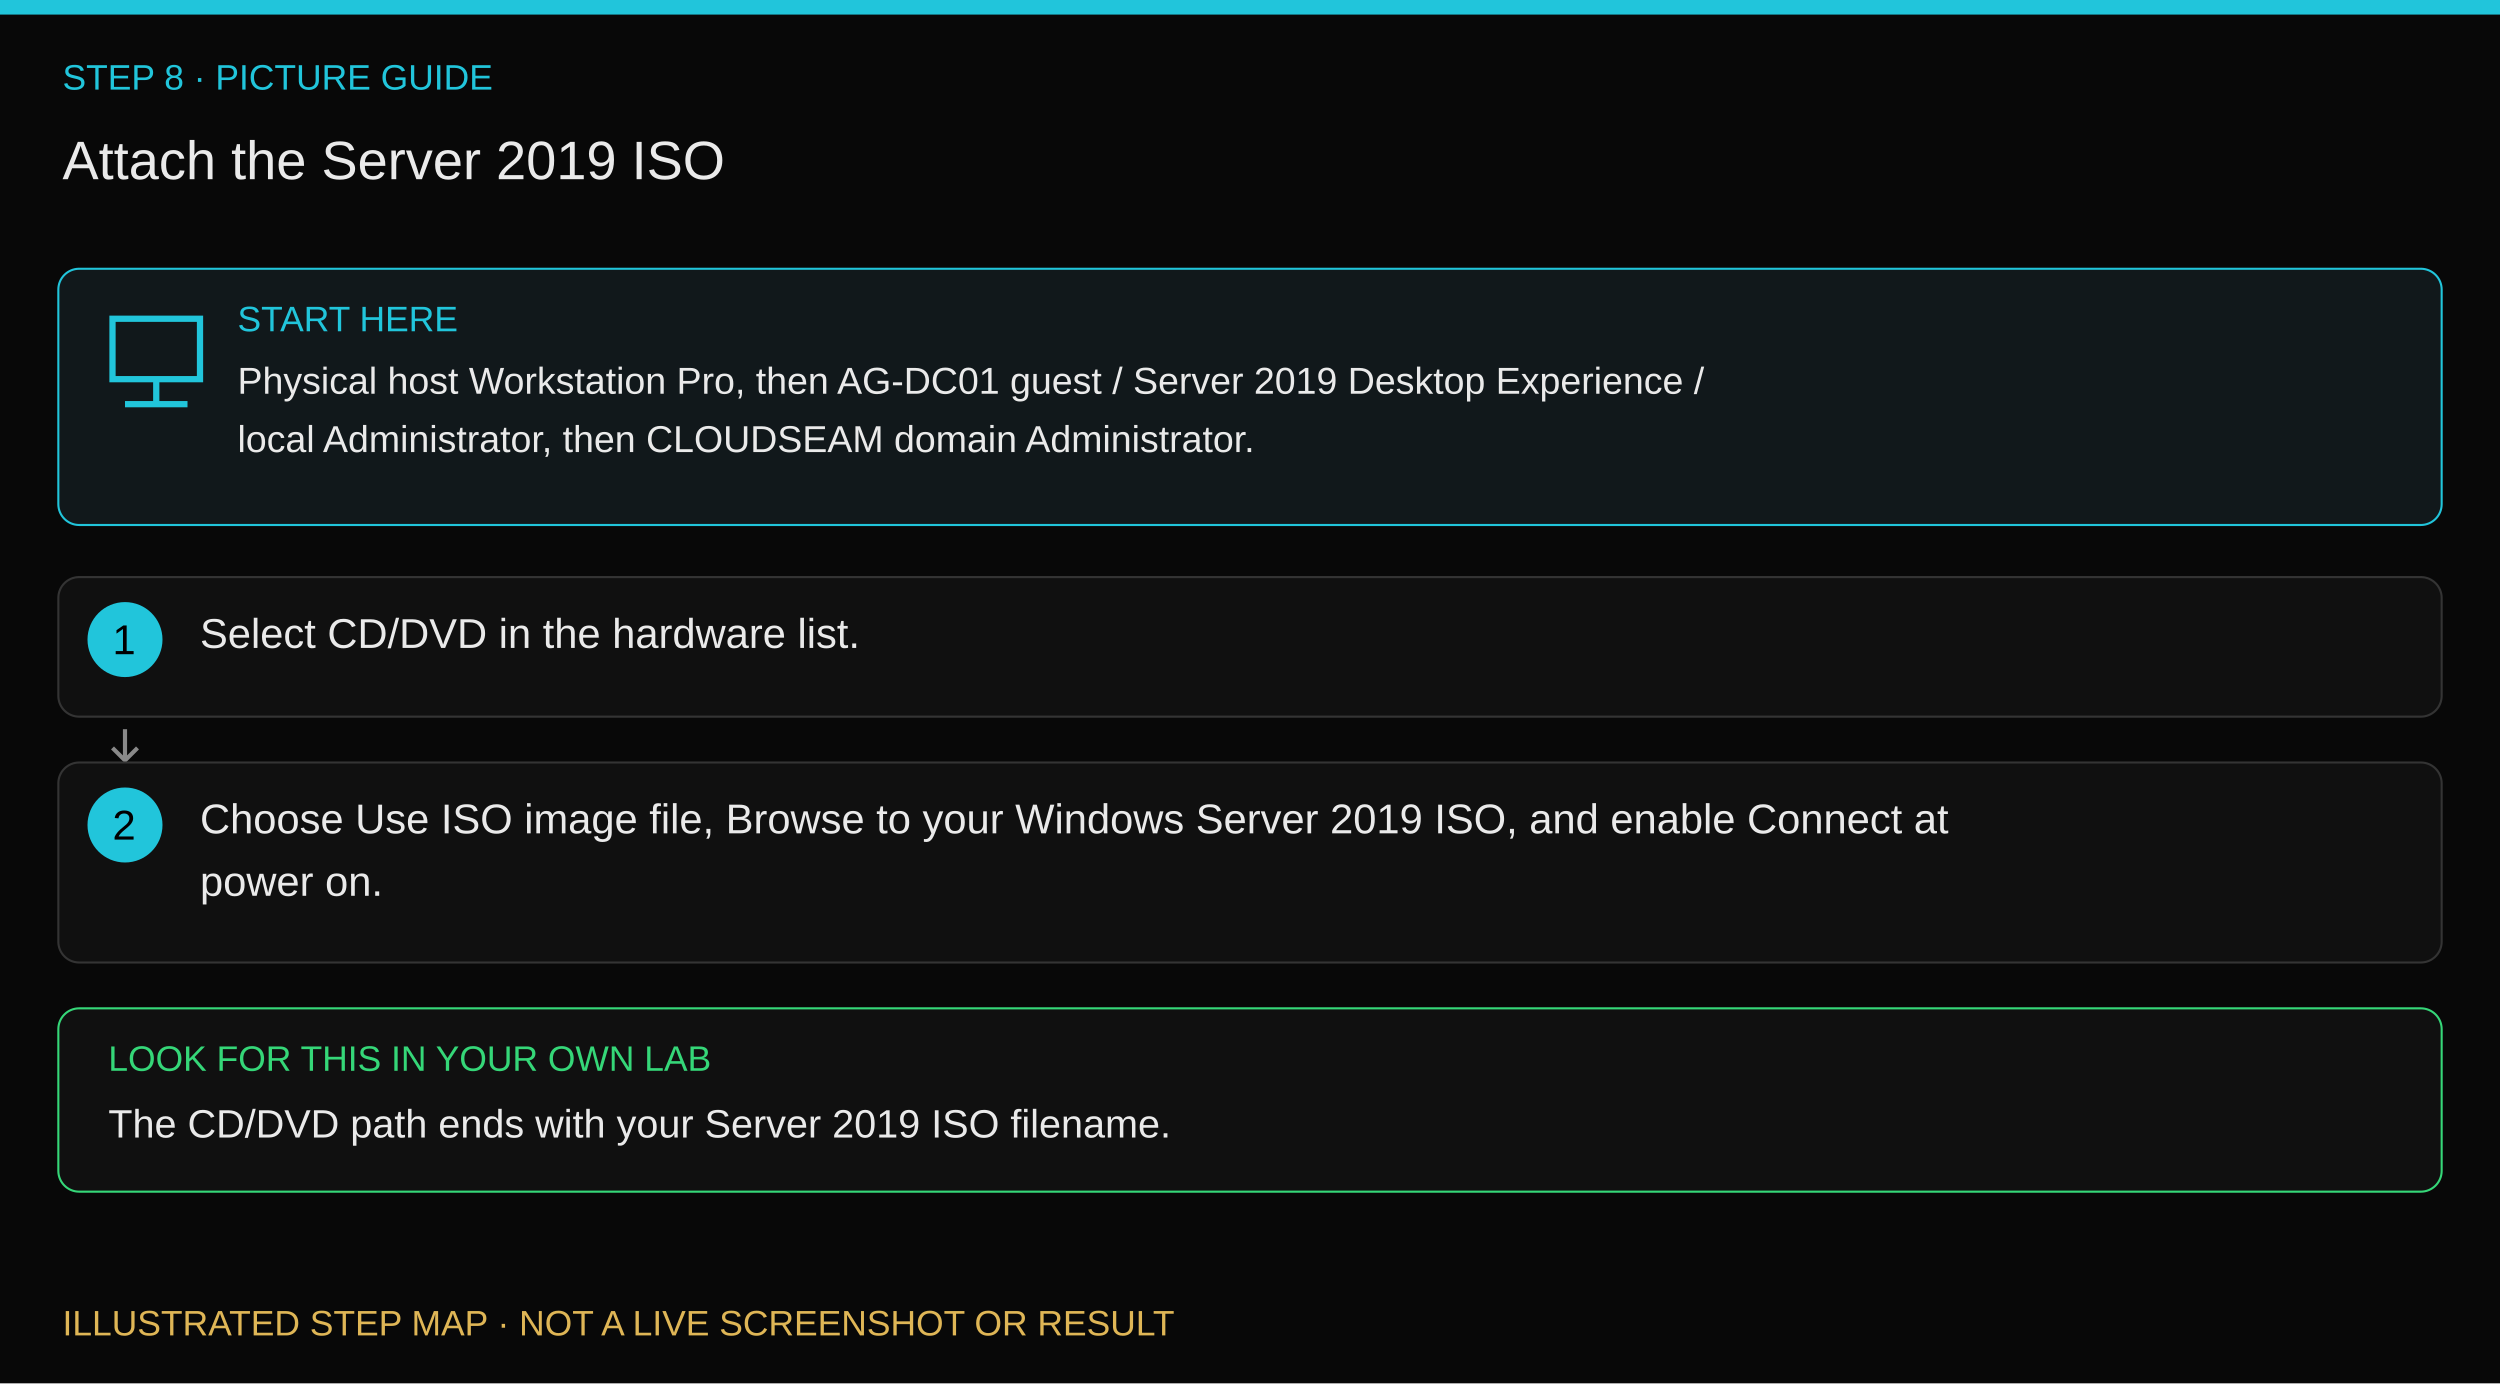
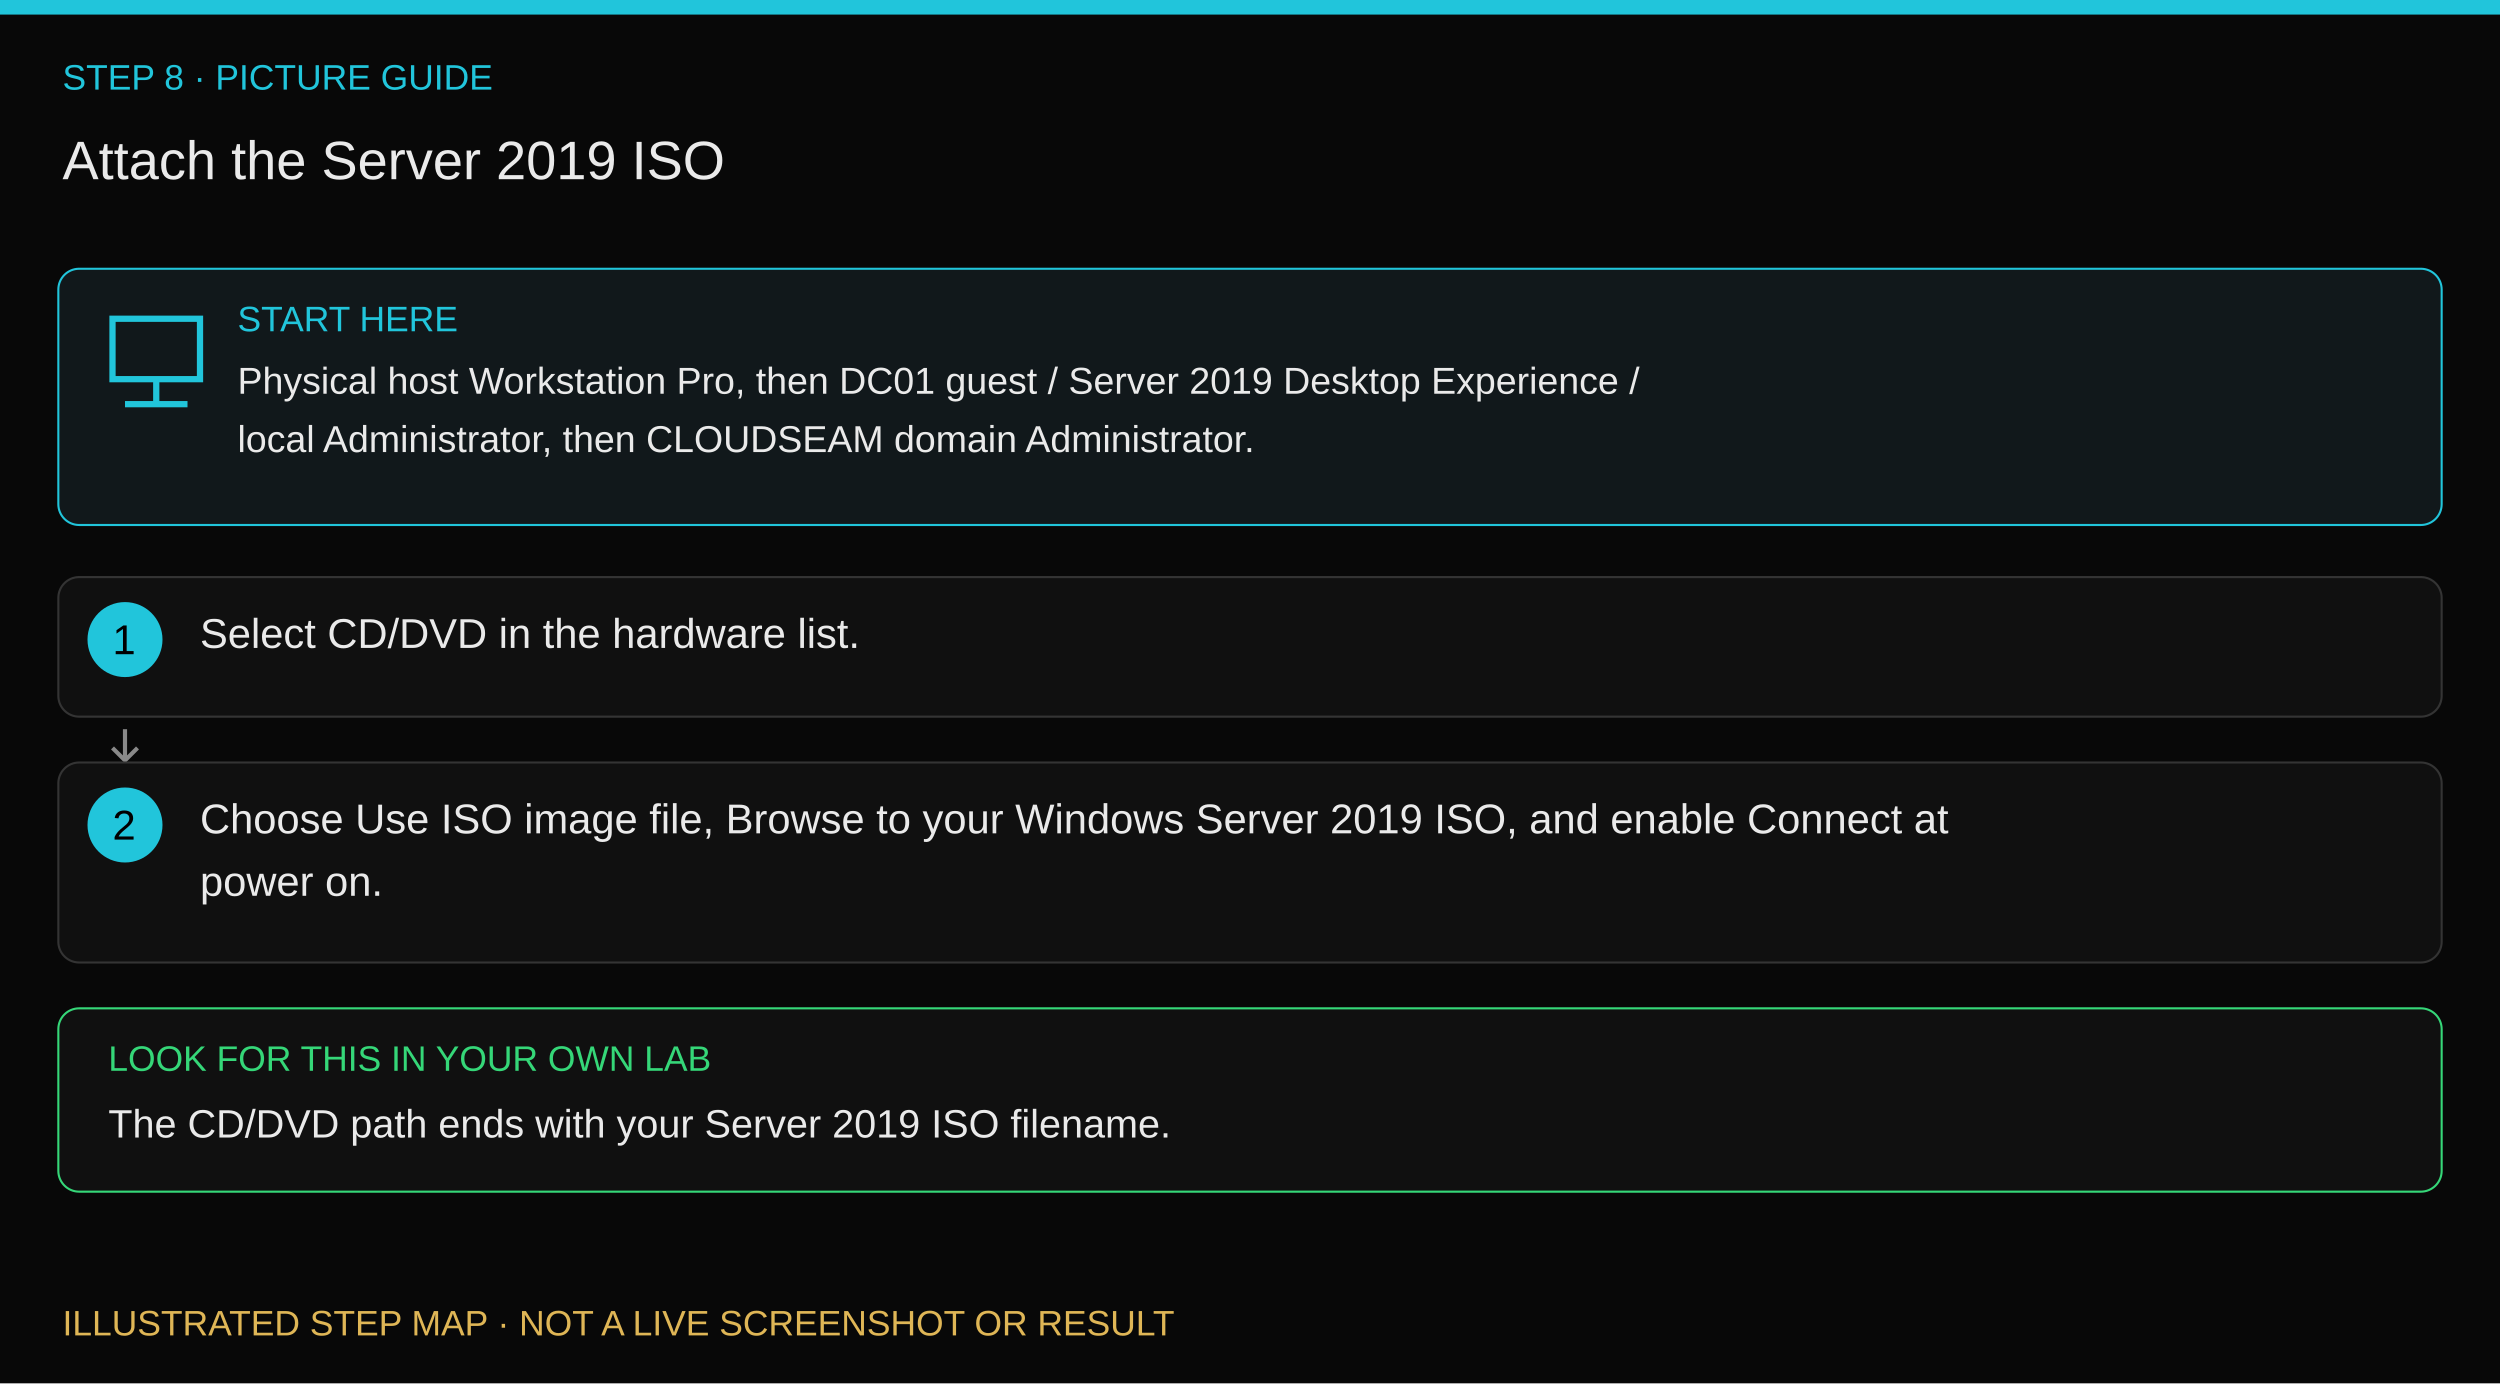
<svg xmlns="http://www.w3.org/2000/svg" width="1200" height="664" viewBox="0 0 1200 664" role="img" aria-labelledby="title desc">
  <rect width="1200" height="664" fill="#080808" />
  <rect width="1200" height="7" fill="#21c5db" />
  <text x="30" y="43" font-family="Arial, sans-serif" font-size="17" fill="#21c5db">STEP 8 · PICTURE GUIDE</text>
  <text x="30" y="86" font-family="Arial, sans-serif" font-size="26" fill="#eaeaea">Attach the Server 2019 ISO</text>
  <rect x="28" y="129" width="1144" height="123" rx="10" fill="#11181b" stroke="#21c5db" />
  <path d="M54 153h42v29H54zm21 29v12m-15 0h30" fill="none" stroke="#21c5db" stroke-width="3" />
  <text x="114" y="159" font-family="Arial, sans-serif" font-size="17" fill="#21c5db">START HERE</text>
-   <text x="114" y="189" font-family="Arial, sans-serif" font-size="18" fill="#eaeaea">Physical host Workstation Pro, then AG-DC01 guest / Server 2019 Desktop Experience /</text>
+   <text x="114" y="189" font-family="Arial, sans-serif" font-size="18" fill="#eaeaea">Physical host Workstation Pro, then DC01 guest / Server 2019 Desktop Experience /</text>
  <text x="114" y="217" font-family="Arial, sans-serif" font-size="18" fill="#eaeaea">local Administrator, then CLOUDSEAM domain Administrator.</text>
  <rect x="28" y="277" width="1144" height="67" rx="10" fill="#101010" stroke="#343434" />
  <circle cx="60" cy="307" r="18" fill="#21c5db" />
  <text x="54" y="314" font-family="Arial, sans-serif" font-size="20" fill="#000">1</text>
  <text x="96" y="311" font-family="Arial, sans-serif" font-size="20" fill="#eaeaea">Select CD/DVD in the hardware list.</text>
  <path d="M60 350v15m-6-6 6 6 6-6" fill="none" stroke="#898989" stroke-width="2" />
  <rect x="28" y="366" width="1144" height="96" rx="10" fill="#101010" stroke="#343434" />
  <circle cx="60" cy="396" r="18" fill="#21c5db" />
  <text x="54" y="403" font-family="Arial, sans-serif" font-size="20" fill="#000">2</text>
  <text x="96" y="400" font-family="Arial, sans-serif" font-size="20" fill="#eaeaea">Choose Use ISO image file, Browse to your Windows Server 2019 ISO, and enable Connect at</text>
  <text x="96" y="430" font-family="Arial, sans-serif" font-size="20" fill="#eaeaea">power on.</text>
  <rect x="28" y="484" width="1144" height="88" rx="10" fill="#101010" stroke="#35d778" />
  <text x="52" y="514" font-family="Arial, sans-serif" font-size="17" fill="#35d778">LOOK FOR THIS IN YOUR OWN LAB</text>
  <text x="52" y="546" font-family="Arial, sans-serif" font-size="19" fill="#eaeaea">The CD/DVD path ends with your Server 2019 ISO filename.</text>
  <text x="30" y="641" font-family="Arial, sans-serif" font-size="17" fill="#dfb656">ILLUSTRATED STEP MAP · NOT A LIVE SCREENSHOT OR RESULT</text>
</svg>
